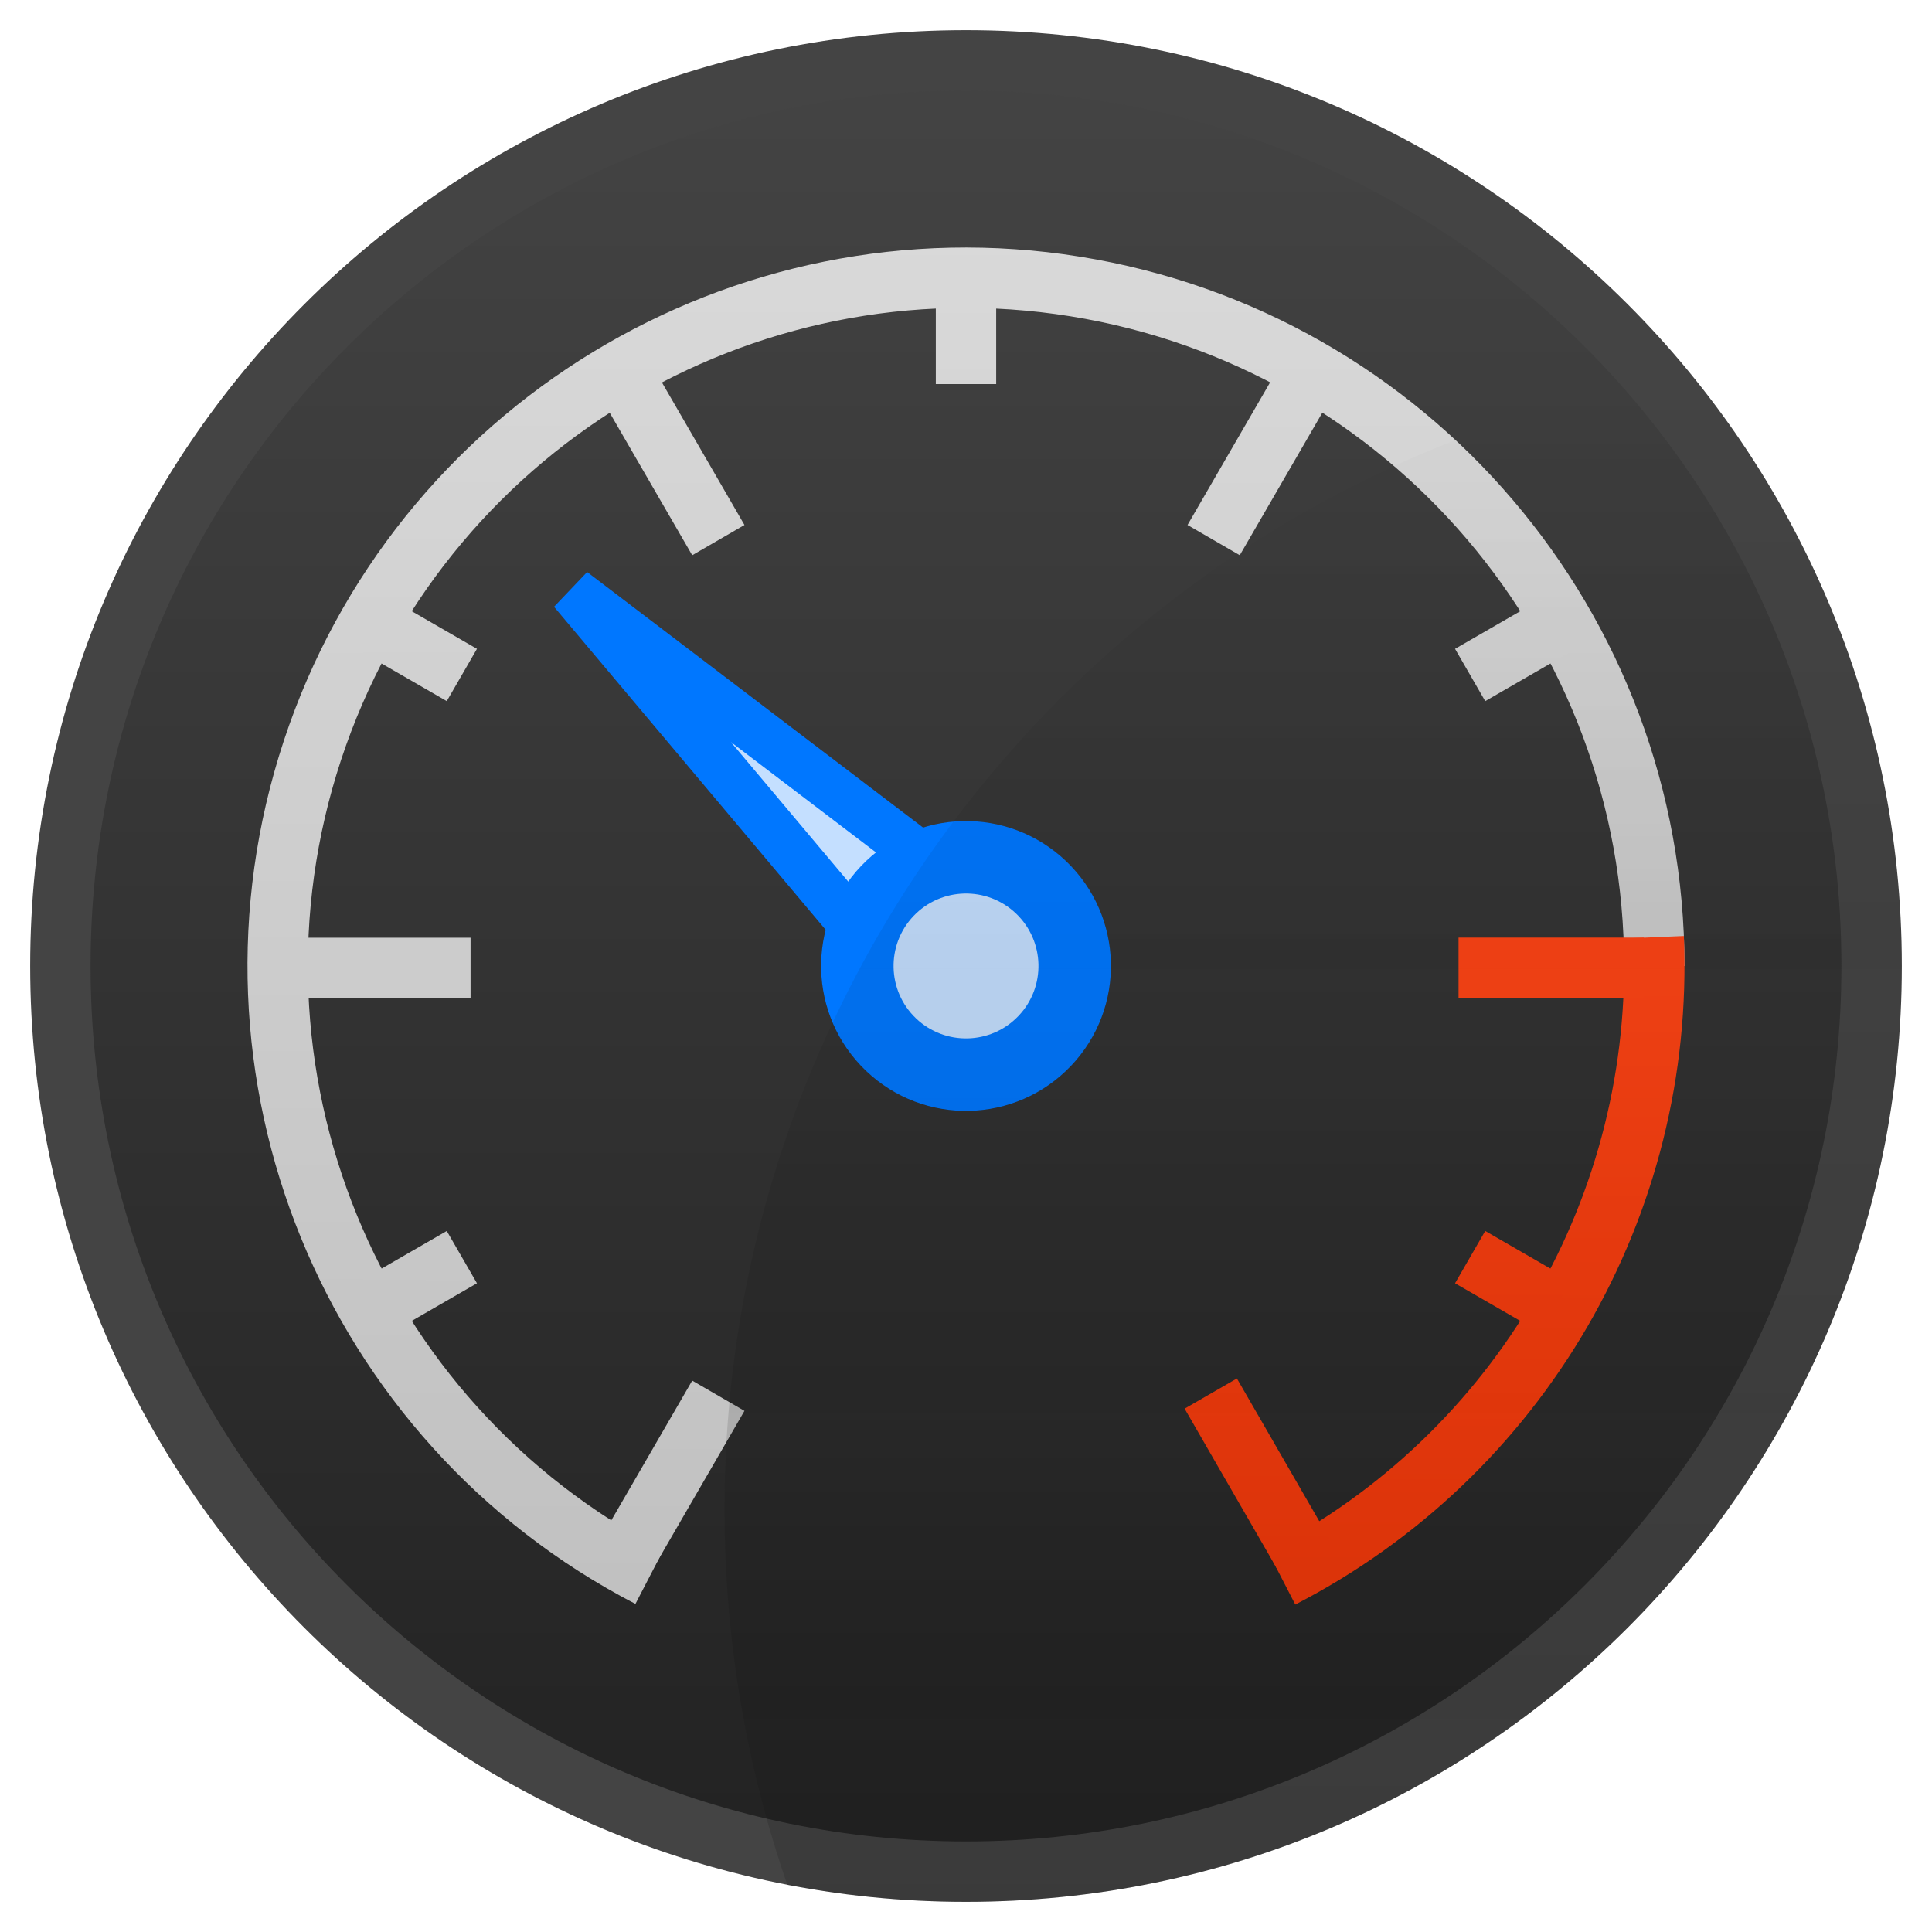
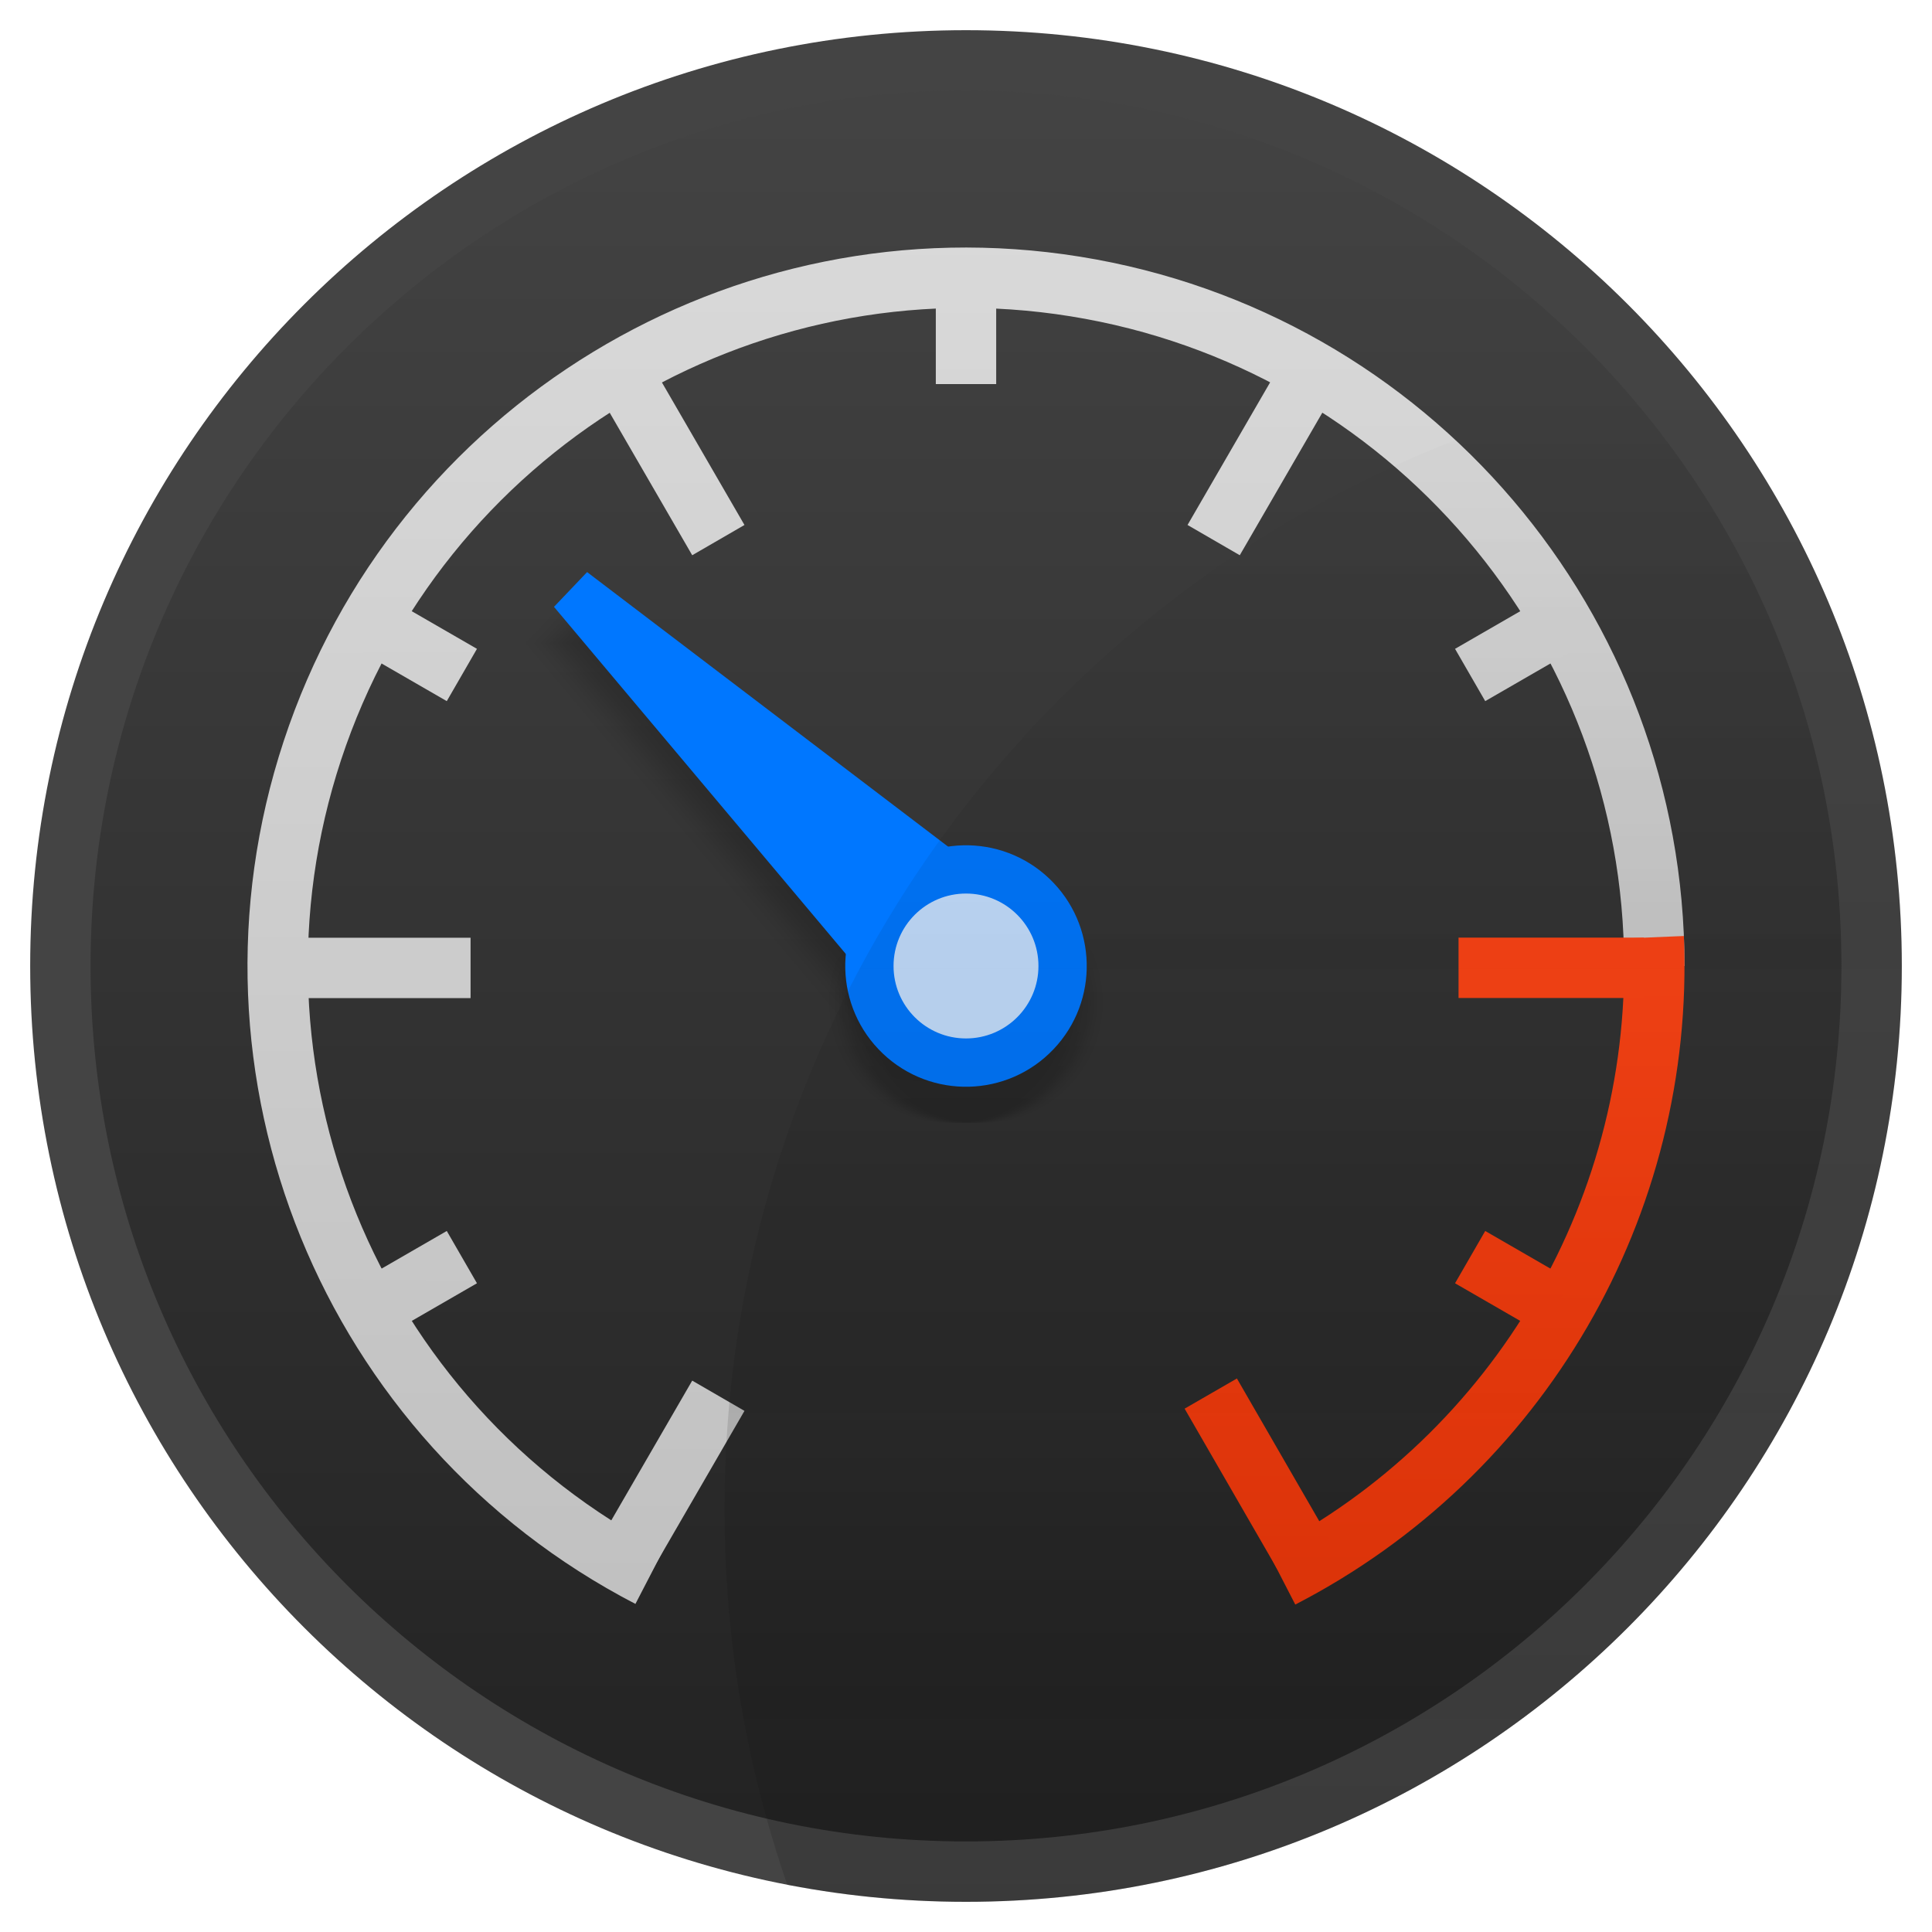
<svg xmlns="http://www.w3.org/2000/svg" xmlns:xlink="http://www.w3.org/1999/xlink" version="1.1" width="16" height="16" id="svg2">
  <defs id="defs4">
    <linearGradient id="linearGradient5996">
      <stop id="stop5998" style="stop-color:#ff5429;stop-opacity:1" offset="0" />
      <stop id="stop6000" style="stop-color:#ff3401;stop-opacity:1" offset="1" />
    </linearGradient>
    <linearGradient id="linearGradient4562">
      <stop id="stop4564" style="stop-color:#bbbbbb;stop-opacity:1" offset="0" />
      <stop id="stop4566" style="stop-color:#dddddd;stop-opacity:1" offset="1" />
    </linearGradient>
    <linearGradient id="linearGradient4491">
      <stop id="stop4493" style="stop-color:#444444;stop-opacity:1" offset="0" />
      <stop id="stop4495" style="stop-color:#444444;stop-opacity:1" offset="1" />
    </linearGradient>
    <linearGradient id="linearGradient4483">
      <stop id="stop4485" style="stop-color:#222222;stop-opacity:1" offset="0" />
      <stop id="stop4487" style="stop-color:#444444;stop-opacity:1" offset="1" />
    </linearGradient>
    <linearGradient id="linearGradient4641">
      <stop id="stop4643" style="stop-color:#1a1a1a;stop-opacity:0.275" offset="0" />
      <stop id="stop4645" style="stop-color:#000000;stop-opacity:0" offset="1" />
    </linearGradient>
    <clipPath id="clipPath4657">
      <rect width="15.5" height="15.5" ry="7.75" x="-5.75" y="-5.75" id="rect4659" style="fill:#c73fbf;fill-opacity:0.494;stroke:none" />
    </clipPath>
-     <linearGradient x1="5.148" y1="18.662" x2="-2.675" y2="5.112" id="linearGradient3941" xlink:href="#linearGradient4562" gradientUnits="userSpaceOnUse" gradientTransform="matrix(0.8881541,0.5113146,-0.512776,0.885623,4.996923,1033.203)" />
-     <linearGradient x1="10.852" y1="-2.662" x2="18.675" y2="10.888" id="linearGradient3944" xlink:href="#linearGradient4562" gradientUnits="userSpaceOnUse" gradientTransform="matrix(-0.8881541,-0.5113146,0.512776,-0.885623,11.00298,1055.554)" />
-     <linearGradient x1="0.193" y1="0.199" x2="15.839" y2="0.199" id="linearGradient3951" xlink:href="#linearGradient4562" gradientUnits="userSpaceOnUse" gradientTransform="matrix(0,-1.022629,1.025552,0,-0.204463,1052.559)" />
-     <linearGradient x1="-2.659" y1="10.861" x2="5.164" y2="-2.689" id="linearGradient3957" xlink:href="#linearGradient4562" gradientUnits="userSpaceOnUse" gradientTransform="matrix(0.8881541,-0.5113146,0.512776,0.885623,-3.20749,1041.384)" />
-     <linearGradient x1="5.04" y1="1055.086" x2="-2.783" y2="1041.536" id="linearGradient3960" xlink:href="#linearGradient4562" gradientUnits="userSpaceOnUse" gradientTransform="matrix(0.8881541,0.5113146,-0.512776,0.885623,536.5468,115.3767)" />
-     <linearGradient x1="10" y1="15.5" x2="10" y2="0.5" id="linearGradient3964" xlink:href="#linearGradient4483" gradientUnits="userSpaceOnUse" />
-     <linearGradient x1="13" y1="15.5" x2="13" y2="0.5" id="linearGradient3966" xlink:href="#linearGradient4491" gradientUnits="userSpaceOnUse" />
-     <linearGradient x1="0" y1="16" x2="0" y2="0" id="linearGradient3980" xlink:href="#linearGradient4562" gradientUnits="userSpaceOnUse" />
-     <linearGradient x1="-0" y1="0" x2="-0" y2="16" id="linearGradient3986" xlink:href="#linearGradient5996" gradientUnits="userSpaceOnUse" />
-     <linearGradient x1="-2.776" y1="1047.259" x2="5.013" y2="1033.729" id="linearGradient3990" xlink:href="#linearGradient4562" gradientUnits="userSpaceOnUse" gradientTransform="matrix(0.8868885,-0.5135067,0.510584,0.8868885,-532.2517,122.1344)" />
-     <linearGradient x1="0.068" y1="1036.584" x2="15.68" y2="1036.603" id="linearGradient3994" xlink:href="#linearGradient4562" gradientUnits="userSpaceOnUse" gradientTransform="matrix(-0.00126556,-1.024821,1.02336,0.00126557,-1060.799,1051.12)" />
-     <linearGradient x1="15.7" y1="1052.238" x2="0.087" y2="1052.219" id="linearGradient3998" xlink:href="#linearGradient4562" gradientUnits="userSpaceOnUse" gradientTransform="matrix(0.00126556,1.024821,-1.02336,-0.00126557,1076.799,1037.604)" />
-     <linearGradient x1="0.196" y1="15.794" x2="15.808" y2="15.813" id="linearGradient4002" xlink:href="#linearGradient5996" gradientUnits="userSpaceOnUse" gradientTransform="matrix(0.00126556,1.024821,-1.02336,-0.00126557,16.16278,1036.182)" />
-     <linearGradient x1="10.863" y1="18.669" x2="18.652" y2="5.138" id="linearGradient4006" xlink:href="#linearGradient5996" gradientUnits="userSpaceOnUse" gradientTransform="matrix(-0.8868885,0.5135067,-0.510584,-0.8868885,19.16583,1047.341)" />
-     <linearGradient x1="10.754" y1="1055.093" x2="18.544" y2="1041.563" id="linearGradient4010" xlink:href="#linearGradient5996" gradientUnits="userSpaceOnUse" gradientTransform="matrix(-0.8868885,0.5135067,-0.510584,-0.8868885,548.2516,1966.59)" />
-     <linearGradient x1="14" y1="16" x2="14" y2="-3" id="linearGradient3884" xlink:href="#linearGradient4641" gradientUnits="userSpaceOnUse" />
+     <linearGradient x1="10" y1="15.5" x2="10" y2="0.5" id="linearGradient3961" xlink:href="#linearGradient4483" gradientUnits="userSpaceOnUse" />
+     <linearGradient x1="13" y1="15.5" x2="13" y2="0.5" id="linearGradient3963" xlink:href="#linearGradient4491" gradientUnits="userSpaceOnUse" />
+     <linearGradient x1="0" y1="16" x2="0" y2="0" id="linearGradient3975" xlink:href="#linearGradient4562" gradientUnits="userSpaceOnUse" />
+     <linearGradient x1="-0" y1="0" x2="-0" y2="16" id="linearGradient3977" xlink:href="#linearGradient5996" gradientUnits="userSpaceOnUse" />
+     <linearGradient x1="10.754" y1="1055.093" x2="18.544" y2="1041.563" id="linearGradient4001" xlink:href="#linearGradient5996" gradientUnits="userSpaceOnUse" gradientTransform="matrix(-0.8868885,0.5135067,-0.510584,-0.8868885,548.2516,1966.59)" />
+     <linearGradient x1="10.863" y1="18.669" x2="18.652" y2="5.138" id="linearGradient4004" xlink:href="#linearGradient5996" gradientUnits="userSpaceOnUse" gradientTransform="matrix(-0.8868885,0.5135067,-0.510584,-0.8868885,19.16583,1047.341)" />
+     <linearGradient x1="0.196" y1="15.794" x2="15.808" y2="15.813" id="linearGradient4007" xlink:href="#linearGradient5996" gradientUnits="userSpaceOnUse" gradientTransform="matrix(0.00126556,1.024821,-1.02336,-0.00126557,16.16278,1036.182)" />
+     <linearGradient x1="15.7" y1="1052.238" x2="0.087" y2="1052.219" id="linearGradient4011" xlink:href="#linearGradient4562" gradientUnits="userSpaceOnUse" gradientTransform="matrix(0.00126556,1.024821,-1.02336,-0.00126557,1076.799,1037.604)" />
+     <linearGradient x1="0.068" y1="1036.584" x2="15.68" y2="1036.603" id="linearGradient4014" xlink:href="#linearGradient4562" gradientUnits="userSpaceOnUse" gradientTransform="matrix(-0.00126556,-1.024821,1.02336,0.00126557,-1060.799,1051.12)" />
+     <linearGradient x1="-2.776" y1="1047.259" x2="5.013" y2="1033.729" id="linearGradient4017" xlink:href="#linearGradient4562" gradientUnits="userSpaceOnUse" gradientTransform="matrix(0.8868885,-0.5135067,0.510584,0.8868885,-532.2517,122.1344)" />
+     <linearGradient x1="5.148" y1="18.662" x2="-2.675" y2="5.112" id="linearGradient4022" xlink:href="#linearGradient4562" gradientUnits="userSpaceOnUse" gradientTransform="matrix(0.8881541,0.5113146,-0.512776,0.885623,4.996923,1033.203)" />
+     <linearGradient x1="10.852" y1="-2.662" x2="18.675" y2="10.888" id="linearGradient4025" xlink:href="#linearGradient4562" gradientUnits="userSpaceOnUse" gradientTransform="matrix(-0.8881541,-0.5113146,0.512776,-0.885623,11.00298,1055.554)" />
+     <linearGradient x1="0.193" y1="0.199" x2="15.839" y2="0.199" id="linearGradient4028" xlink:href="#linearGradient4562" gradientUnits="userSpaceOnUse" gradientTransform="matrix(0,-1.022629,1.025552,0,-0.204463,1052.559)" />
+     <linearGradient x1="-2.659" y1="10.861" x2="5.164" y2="-2.689" id="linearGradient4031" xlink:href="#linearGradient4562" gradientUnits="userSpaceOnUse" gradientTransform="matrix(0.8881541,-0.5113146,0.512776,0.885623,-3.20749,1041.384)" />
+     <linearGradient x1="5.04" y1="1055.086" x2="-2.783" y2="1041.536" id="linearGradient4034" xlink:href="#linearGradient4562" gradientUnits="userSpaceOnUse" gradientTransform="matrix(0.8881541,0.5113146,-0.512776,0.885623,536.5468,115.3767)" />
+     <filter color-interpolation-filters="sRGB" id="filter4041">
+       <feGaussianBlur id="feGaussianBlur4043" stdDeviation="0.106" />
+     </filter>
+     <filter color-interpolation-filters="sRGB" id="filter4045">
+       <feGaussianBlur id="feGaussianBlur4047" stdDeviation="0.06" />
+     </filter>
+     <linearGradient x1="14" y1="16" x2="14" y2="-3" id="linearGradient4108" xlink:href="#linearGradient4641" gradientUnits="userSpaceOnUse" />
  </defs>
  <g transform="translate(0,-1036.362)" id="layer1">
-     <g id="g3862">
-       <path d="m 15.5,8 a 7.5,7.5 0 1 1 -15,0 7.5,7.5 0 1 1 15,0 z" transform="translate(0,1036.362)" id="path3931" style="fill:url(#linearGradient3964);fill-opacity:1;stroke:url(#linearGradient3966);stroke-width:0.5;stroke-linecap:round;stroke-linejoin:round;stroke-miterlimit:4;stroke-opacity:1;stroke-dasharray:none" />
-       <g transform="matrix(-0.6896349,0.7241572,-0.7241572,-0.6896349,769.7995,1758.797)" id="g4557">
-         <path d="M 7.5,8 8,12.5 8.5,8 z" transform="translate(0,1036.362)" id="path4553" style="fill:#c4dfff;fill-opacity:1;stroke:#0077ff;stroke-width:0.4;stroke-linecap:butt;stroke-linejoin:miter;stroke-miterlimit:4;stroke-opacity:1;stroke-dasharray:none" />
-         <path d="M 9,8 A 1,1 0 1 1 7,8 1,1 0 1 1 9,8 z" transform="matrix(1.199998,0,0,1.199998,-1.599967,1034.762)" id="path4551" style="fill:#0077ff;fill-opacity:1;stroke:none" />
-         <path d="m 8.5,8 a 0.5,0.5 0 1 1 -1,0 0.5,0.5 0 1 1 1,0 z" transform="matrix(1.199998,0,0,1.199998,-1.599982,1034.762)" id="path4555" style="fill:#c4dfff;fill-opacity:1;stroke:none" />
+     <g id="g4110">
+       <g id="g4083">
+         <path d="m 15.5,8 a 7.5,7.5 0 1 1 -15,0 7.5,7.5 0 1 1 15,0 z" transform="translate(0,1036.362)" id="path3931" style="fill:url(#linearGradient3961);fill-opacity:1;stroke:url(#linearGradient3963);stroke-width:0.5;stroke-linecap:round;stroke-linejoin:round;stroke-miterlimit:4;stroke-opacity:1;stroke-dasharray:none" />
+         <g id="g4068">
+           <path d="m 8,1038.72 5.17e-5,0.823" id="path4515" style="fill:none;stroke:url(#linearGradient4034);stroke-width:0.5;stroke-linecap:butt;stroke-linejoin:miter;stroke-miterlimit:4;stroke-opacity:1;stroke-dasharray:none" />
+           <path d="m 5.18,1039.507 0.769,1.328" id="path5938" style="fill:none;stroke:url(#linearGradient4031);stroke-width:0.5;stroke-linecap:butt;stroke-linejoin:miter;stroke-miterlimit:4;stroke-opacity:1;stroke-dasharray:none" />
+           <path d="m 2.359,1044.378 1.538,0" id="path6709" style="fill:none;stroke:url(#linearGradient4028);stroke-width:0.5;stroke-linecap:butt;stroke-linejoin:miter;stroke-miterlimit:4;stroke-opacity:1;stroke-dasharray:none" />
+           <path d="m 5.18,1049.249 0.769,-1.328" id="path6717" style="fill:none;stroke:url(#linearGradient4025);stroke-width:0.5;stroke-linecap:butt;stroke-linejoin:miter;stroke-miterlimit:4;stroke-opacity:1;stroke-dasharray:none" />
+           <path d="m 10.82,1039.507 -0.769,1.328" id="path6721" style="fill:none;stroke:url(#linearGradient4022);stroke-width:0.5;stroke-linecap:butt;stroke-linejoin:miter;stroke-miterlimit:4;stroke-opacity:1;stroke-dasharray:none" />
+           <path d="M 5.377,13.061 A 5.7,5.7 0 1 1 13.7,8" transform="translate(3.8760213e-4,1036.362)" id="path3972" style="fill:none;stroke:url(#linearGradient3975);stroke-width:0.5;stroke-linecap:butt;stroke-linejoin:miter;stroke-miterlimit:4;stroke-opacity:1;stroke-dasharray:none" />
+           <path d="M 13.695,7.762 A 5.7,5.7 0 0 1 10.612,13.066" transform="translate(3.8760213e-4,1036.362)" id="path3984" style="fill:none;stroke:url(#linearGradient3977);stroke-width:0.5;stroke-linecap:butt;stroke-linejoin:miter;stroke-miterlimit:4;stroke-opacity:1;stroke-dasharray:none" />
+           <path d="m 3.113,1041.541 0.712,0.411" id="path3988" style="fill:none;stroke:url(#linearGradient4017);stroke-width:0.5;stroke-linecap:butt;stroke-linejoin:miter;stroke-miterlimit:4;stroke-opacity:1;stroke-dasharray:none" />
+           <path d="m 3.113,1047.184 0.712,-0.411" id="path3992" style="fill:none;stroke:url(#linearGradient4014);stroke-width:0.5;stroke-linecap:butt;stroke-linejoin:miter;stroke-miterlimit:4;stroke-opacity:1;stroke-dasharray:none" />
+           <path d="m 12.887,1041.541 -0.712,0.411" id="path3996" style="fill:none;stroke:url(#linearGradient4011);stroke-width:0.5;stroke-linecap:butt;stroke-linejoin:miter;stroke-miterlimit:4;stroke-opacity:1;stroke-dasharray:none" />
+           <path d="m 13.614,1044.377 -1.535,0" id="path4000" style="fill:none;stroke:url(#linearGradient4007);stroke-width:0.5;stroke-linecap:butt;stroke-linejoin:miter;stroke-miterlimit:4;stroke-opacity:1;stroke-dasharray:none" />
+           <path d="m 10.794,1049.232 -0.767,-1.329" id="path4004" style="fill:none;stroke:url(#linearGradient4004);stroke-width:0.5;stroke-linecap:butt;stroke-linejoin:miter;stroke-miterlimit:4;stroke-opacity:1;stroke-dasharray:none" />
+           <path d="m 12.887,1047.184 -0.712,-0.411" id="path4008" style="fill:none;stroke:url(#linearGradient4001);stroke-width:0.5;stroke-linecap:butt;stroke-linejoin:miter;stroke-miterlimit:4;stroke-opacity:1;stroke-dasharray:none" />
+         </g>
+         <rect width="16" height="16" x="0" y="1036.362" id="rect3092" style="fill:none;stroke:none" />
+         <g id="g4059">
+           <path d="M 7.5,8 8,12.5 8.5,8 z" transform="matrix(-0.6896349,0.7241572,-0.7241572,-0.6896349,19.31035,1044.386)" id="path3811" style="opacity:0.2;fill:#000000;fill-opacity:1;stroke:#000000;stroke-width:0.4;stroke-linecap:butt;stroke-linejoin:miter;stroke-miterlimit:4;stroke-opacity:1;stroke-dasharray:none;filter:url(#filter4041)" />
+           <path d="M 9,8 A 1,1 0 1 1 7,8 1,1 0 1 1 9,8 z" transform="matrix(-0.6896336,0.7241559,-0.7241559,-0.6896336,19.31032,1044.386)" id="path3813" style="opacity:0.2;fill:#000000;fill-opacity:1;stroke:none;filter:url(#filter4045)" />
+         </g>
+         <g id="g4063">
+           <path d="M 9,8 A 1,1 0 1 1 7,8 1,1 0 1 1 9,8 z" transform="matrix(-0.6896336,0.7241559,-0.7241559,-0.6896336,19.31032,1044.086)" id="path4551" style="fill:#0077ff;fill-opacity:1;stroke:none" />
+           <path d="m 8.345,1044 -3.604,-2.741 2.914,3.466 z" id="path4553" style="fill:#0077ff;fill-opacity:1;stroke:#0077ff;stroke-width:0.4;stroke-linecap:butt;stroke-linejoin:miter;stroke-miterlimit:4;stroke-opacity:1;stroke-dasharray:none" />
+           <path d="M 9,8 A 1,1 0 1 1 7,8 1,1 0 1 1 9,8 z" transform="matrix(0.6,0,0,0.6,3.2,1039.562)" id="path3930" style="fill:#c4dfff;fill-opacity:1;stroke:none" />
+         </g>
      </g>
-       <path d="m 8,1038.72 5.17e-5,0.823" id="path4515" style="fill:none;stroke:url(#linearGradient3960);stroke-width:0.5;stroke-linecap:butt;stroke-linejoin:miter;stroke-miterlimit:4;stroke-opacity:1;stroke-dasharray:none" />
-       <path d="m 5.18,1039.507 0.769,1.328" id="path5938" style="fill:none;stroke:url(#linearGradient3957);stroke-width:0.5;stroke-linecap:butt;stroke-linejoin:miter;stroke-miterlimit:4;stroke-opacity:1;stroke-dasharray:none" />
-       <path d="m 2.359,1044.378 1.538,0" id="path6709" style="fill:none;stroke:url(#linearGradient3951);stroke-width:0.5;stroke-linecap:butt;stroke-linejoin:miter;stroke-miterlimit:4;stroke-opacity:1;stroke-dasharray:none" />
-       <path d="m 5.18,1049.249 0.769,-1.328" id="path6717" style="fill:none;stroke:url(#linearGradient3944);stroke-width:0.5;stroke-linecap:butt;stroke-linejoin:miter;stroke-miterlimit:4;stroke-opacity:1;stroke-dasharray:none" />
-       <path d="m 10.82,1039.507 -0.769,1.328" id="path6721" style="fill:none;stroke:url(#linearGradient3941);stroke-width:0.5;stroke-linecap:butt;stroke-linejoin:miter;stroke-miterlimit:4;stroke-opacity:1;stroke-dasharray:none" />
-       <path d="M 5.377,13.061 A 5.7,5.7 0 1 1 13.7,8" transform="translate(3.8760213e-4,1036.362)" id="path3972" style="fill:none;stroke:url(#linearGradient3980);stroke-width:0.5;stroke-linecap:butt;stroke-linejoin:miter;stroke-miterlimit:4;stroke-opacity:1;stroke-dasharray:none" />
-       <path d="M 13.695,7.762 A 5.7,5.7 0 0 1 10.612,13.066" transform="translate(3.8760213e-4,1036.362)" id="path3984" style="fill:none;stroke:url(#linearGradient3986);stroke-width:0.5;stroke-linecap:butt;stroke-linejoin:miter;stroke-miterlimit:4;stroke-opacity:1;stroke-dasharray:none" />
-       <path d="m 3.113,1041.541 0.712,0.411" id="path3988" style="fill:none;stroke:url(#linearGradient3990);stroke-width:0.5;stroke-linecap:butt;stroke-linejoin:miter;stroke-miterlimit:4;stroke-opacity:1;stroke-dasharray:none" />
-       <path d="m 3.113,1047.184 0.712,-0.411" id="path3992" style="fill:none;stroke:url(#linearGradient3994);stroke-width:0.5;stroke-linecap:butt;stroke-linejoin:miter;stroke-miterlimit:4;stroke-opacity:1;stroke-dasharray:none" />
-       <path d="m 12.887,1041.541 -0.712,0.411" id="path3996" style="fill:none;stroke:url(#linearGradient3998);stroke-width:0.5;stroke-linecap:butt;stroke-linejoin:miter;stroke-miterlimit:4;stroke-opacity:1;stroke-dasharray:none" />
-       <path d="m 13.614,1044.377 -1.535,0" id="path4000" style="fill:none;stroke:url(#linearGradient4002);stroke-width:0.5;stroke-linecap:butt;stroke-linejoin:miter;stroke-miterlimit:4;stroke-opacity:1;stroke-dasharray:none" />
-       <path d="m 10.794,1049.232 -0.767,-1.329" id="path4004" style="fill:none;stroke:url(#linearGradient4006);stroke-width:0.5;stroke-linecap:butt;stroke-linejoin:miter;stroke-miterlimit:4;stroke-opacity:1;stroke-dasharray:none" />
-       <path d="m 12.887,1047.184 -0.712,-0.411" id="path4008" style="fill:none;stroke:url(#linearGradient4010);stroke-width:0.5;stroke-linecap:butt;stroke-linejoin:miter;stroke-miterlimit:4;stroke-opacity:1;stroke-dasharray:none" />
-       <rect width="16" height="16" x="0" y="0" transform="translate(0,1036.362)" id="rect3092" style="fill:none;stroke:none" />
-       <path d="m 19,6.5 a 9.5,9.5 0 1 1 -19,0 9.5,9.5 0 1 1 19,0 z" transform="translate(6,1042.362)" clip-path="url(#clipPath4657)" id="path3235" style="fill:url(#linearGradient3884);fill-opacity:1;stroke:none" />
+       <path d="m 19,6.5 a 9.5,9.5 0 1 1 -19,0 9.5,9.5 0 1 1 19,0 z" transform="translate(6,1042.362)" clip-path="url(#clipPath4657)" id="path3235" style="fill:url(#linearGradient4108);fill-opacity:1;stroke:none" />
    </g>
  </g>
</svg>
